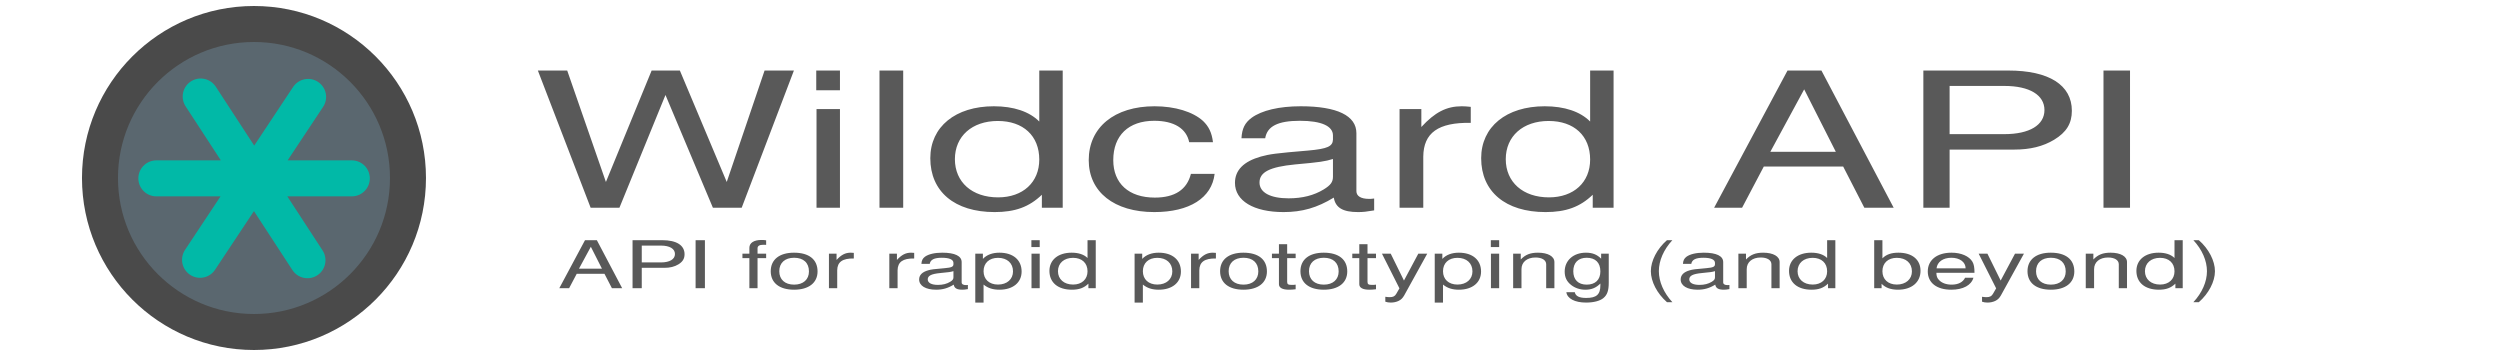
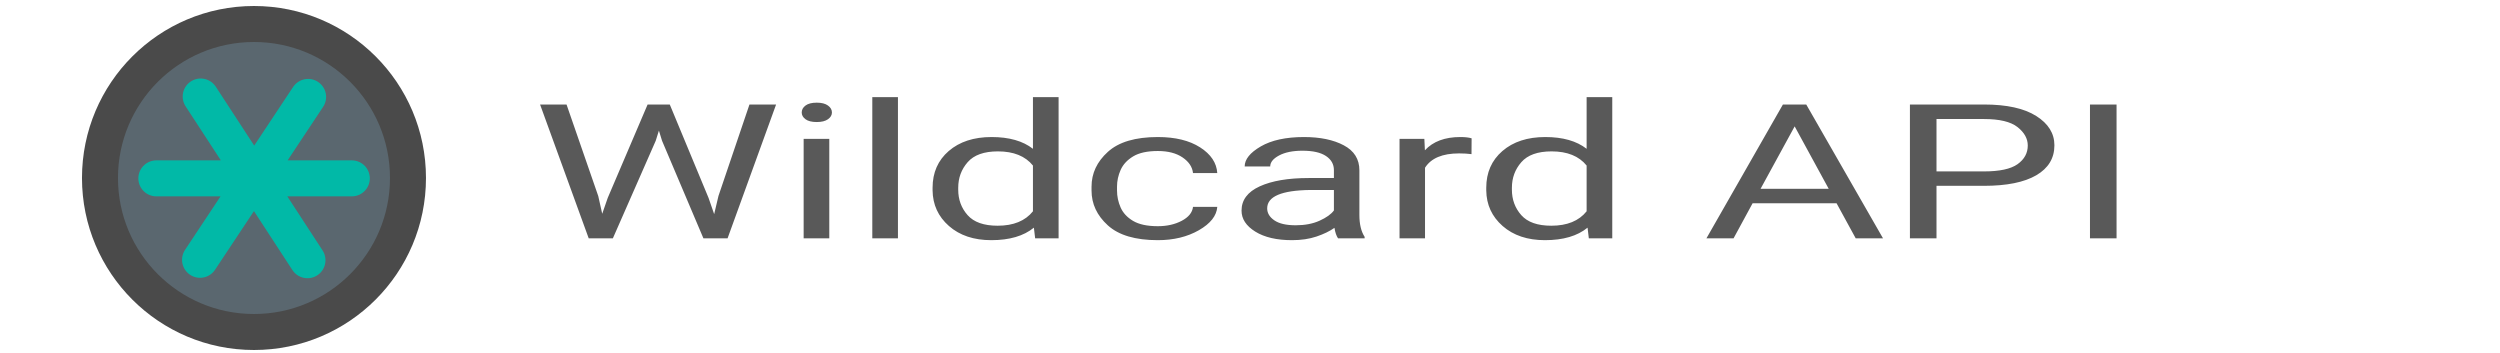
<svg xmlns="http://www.w3.org/2000/svg" viewBox="0 0 850 120">
  <g transform="scale(.68) translate(40 3)">
    <ellipse cx="86.99" cy="86" rx="86" ry="86" fill="#4a4a4a" />
    <ellipse cx="86.99" cy="86" rx="68" ry="68" fill="#5A676F" />
    <path d="m38.173 86.179h97.732m-21.852-40.72l-54.032 81.441m0.321-81.649l53.394 81.857" stroke="#01B9A7" stroke-linecap="round" stroke-linejoin="round" stroke-width="18" />
  </g>
-   <g transform="scale(1.2 .8) translate(-30 -10)" fill="#595959" font-family="Helvetica, Arial, sans-serif">
-     <text x="180.627" y="98.29" font-size="80" textLength="480">Wildcard API</text>
-     <text x="188" y="132.484" font-size="28" textLength="470">API for rapid prototyping (and beyond)</text>
+   <g transform="scale(1.2 .8) translate(-30 3)" fill="#595959" font-family="Segoe UI,Roboto,Oxygen,Ubuntu,Cantarell,Fira Sans,Droid Sans,Helvetica Neue,sans-serif">
+     <text x="180.627" y="98.29" font-size="80">Wildcard API</text>
  </g>
</svg>
